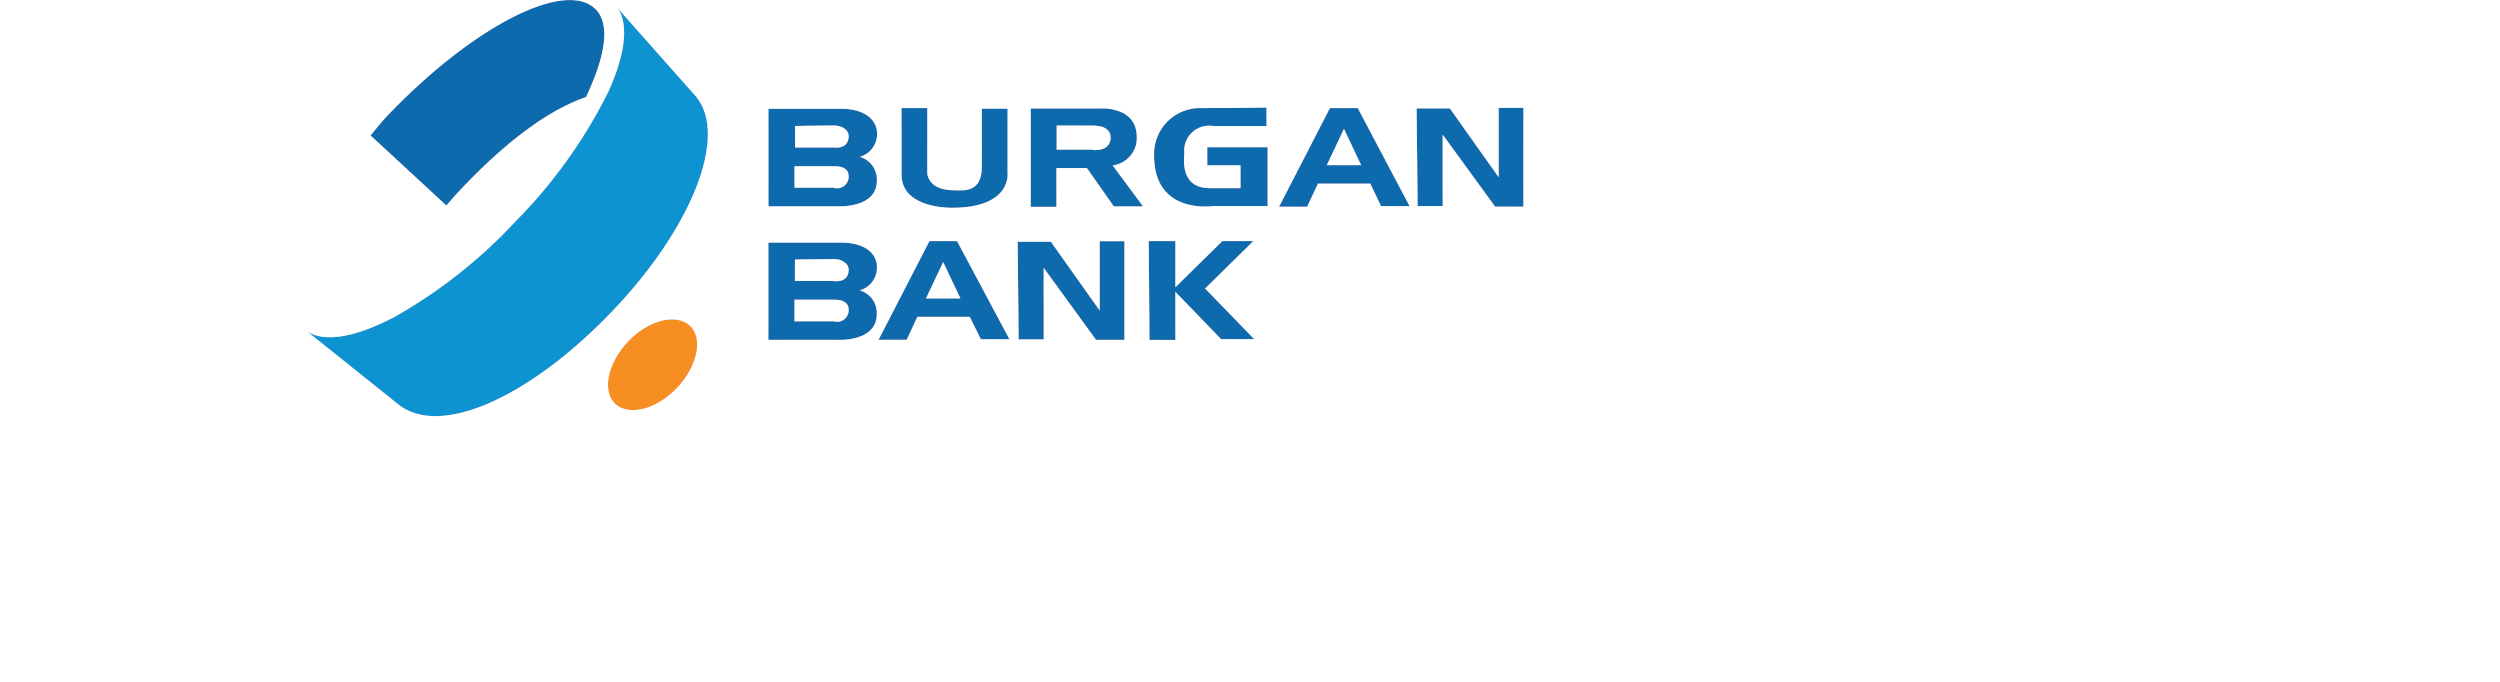
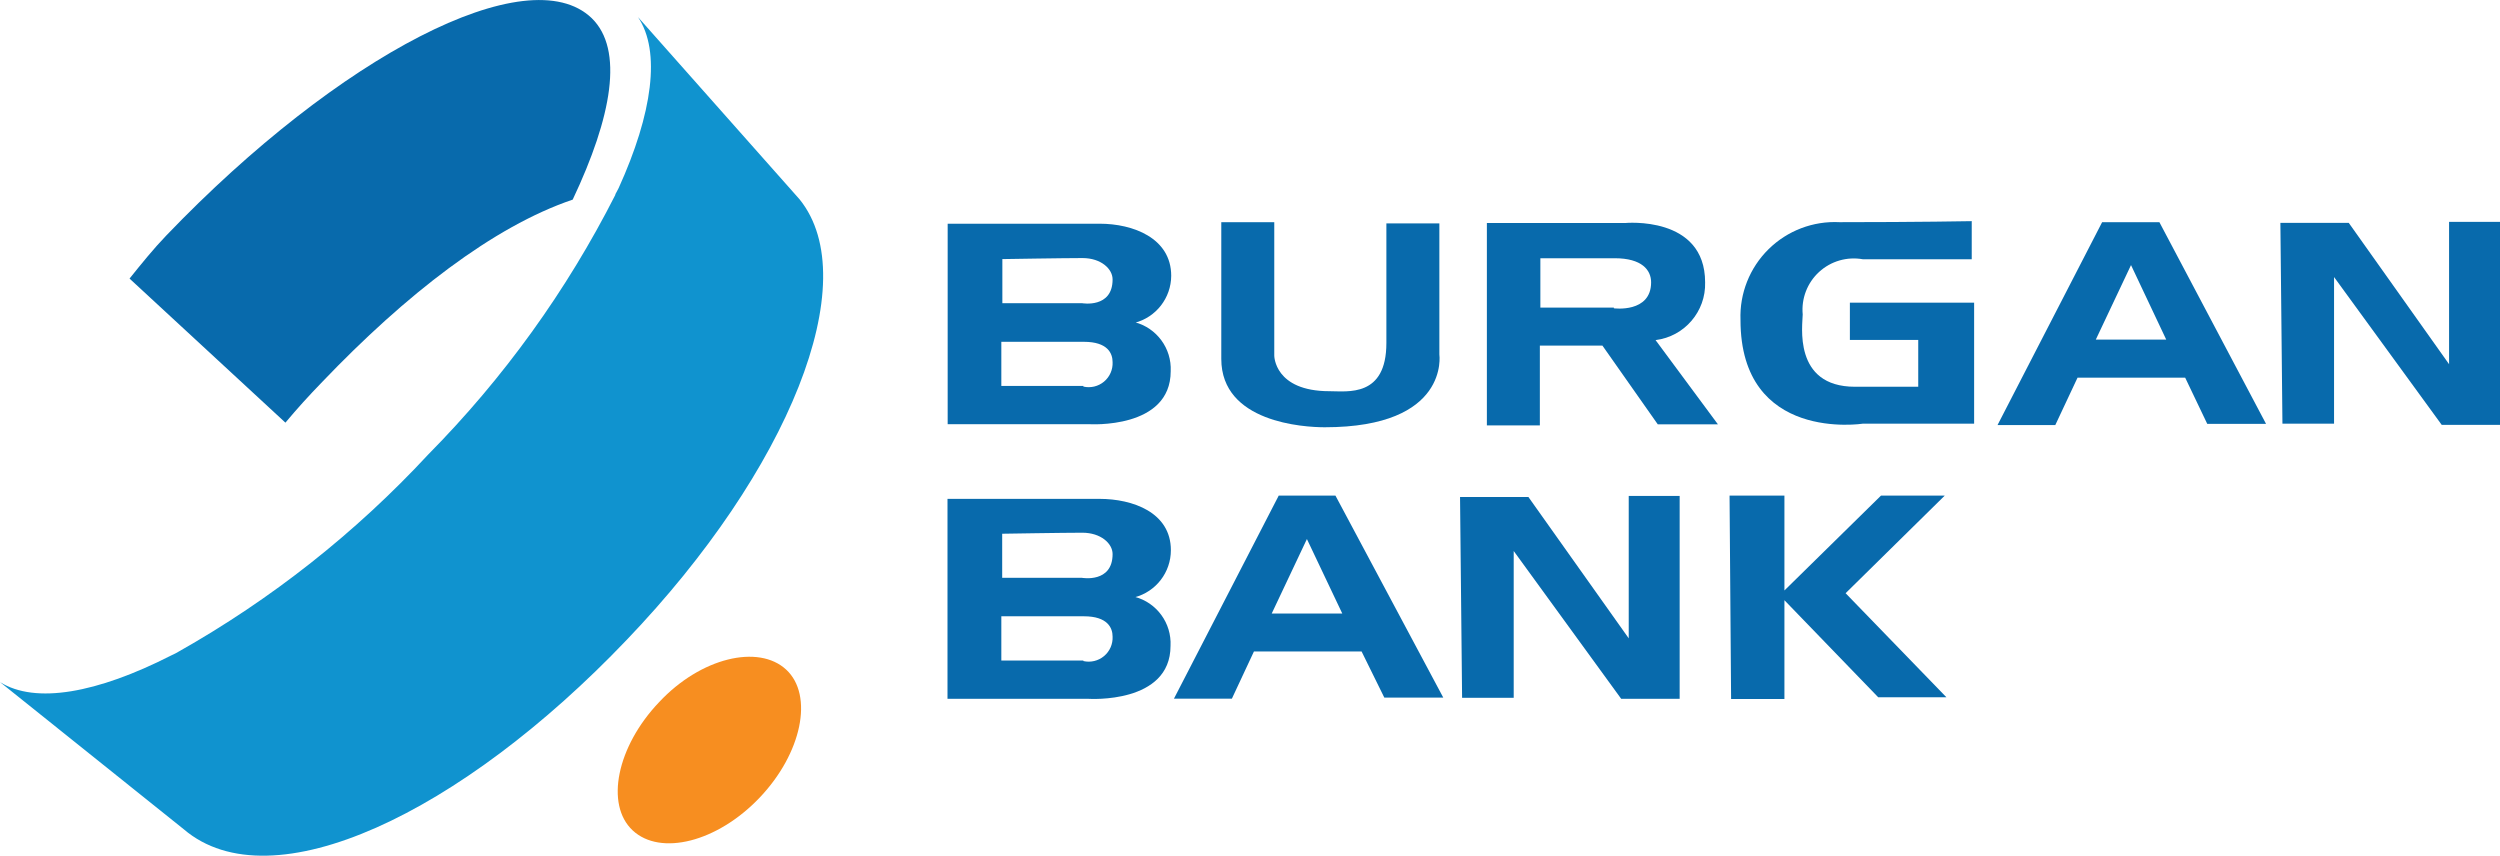
- <svg xmlns="http://www.w3.org/2000/svg" version="1.1" x="0px" y="0px" width="300.771px" height="82.032px" viewBox="0 0 226.771 82.032" enable-background="new 0 0 226.771 82.032" xml:space="preserve">
+ <svg xmlns="http://www.w3.org/2000/svg" width="146.28" height="50.07" viewBox="0 0 146.28 50.07">
  <defs>
-     <style>
-       .cls-1 { fill: #1093cf; }
-       .cls-2 { fill: #f78e20; }
-       .cls-3 { fill: #086aac; }
-     </style>
-     <filter id="white-shadow" x="-50%" y="-50%" width="200%" height="200%">
-       <feDropShadow dx="0" dy="0" stdDeviation="3" flood-color="white" />
-     </filter>
+     <style>.cls-1{fill:#1093cf;}.cls-2{fill:#f78e20;}.cls-3{fill:#086aac;}</style>
  </defs>
-   <g id="Layer_2" data-name="Layer 2" filter="url(#white-shadow)">
+   <g id="Layer_2" data-name="Layer 2">
    <g id="Layer_1-2" data-name="Layer 1">
      <path class="cls-1" d="M37.33,1l8.92,10.06.54.61c3.84,4.77-.63,15.86-10.12,25.77C27,47.58,15.89,52.91,10.75,48.52L0,39.91c2.07,1.3,5.68.65,10-1.55l.27-.13.16-.09A60.44,60.44,0,0,0,25.06,26.59,60.66,60.66,0,0,0,36,11.41c0-.07.06-.12.08-.18L36.2,11C38.18,6.64,38.68,3,37.33,1" />
      <path class="cls-2" d="M38.57,41.08c-2.48,2.6-3.17,6-1.55,7.51s4.94.69,7.42-1.91,3.18-6,1.56-7.5-5-.7-7.43,1.9" />
      <path class="cls-3" d="M34.62,1.06C30.91-2.5,19.86,3.22,9.73,13.78c-.75.78-1.46,1.66-2.15,2.52l9.12,8.43c.73-.87,1.33-1.53,2.15-2.38,4.89-5.11,10-9.09,14.66-10.67,2.3-4.86,3-8.78,1.11-10.62" />
      <path class="cls-3" d="M71.43,13h3.13v7.81s0,2.08,3.23,2.08c1.06,0,3.33.37,3.33-2.82v-7h3.1v7.67S84.84,25,77.51,25c-1.22,0-6.05-.28-6.05-4s0-8,0-8" />
      <path class="cls-3" d="M115.37,13v2.17H109a3,3,0,0,0-3.52,3.23c0,.57-.6,4.23,3.06,4.23h3.7V19.89h-4V17.71h7.27v7.08H109s-7.16,1.12-7.16-6.07A5.52,5.52,0,0,1,107.64,13c4.58,0,7.73-.06,7.73-.06" />
      <path class="cls-3" d="M94.43,18h-4.3V15.11h4.35c1.59,0,2.13.69,2.13,1.41,0,1.81-2.18,1.52-2.18,1.52m2.44,1.86a3.31,3.31,0,0,0,2.9-3.38c0-3.93-4.69-3.47-4.69-3.47H87V24.89h3.1V20.22l3.66,0L97,24.83h3.52Z" />
      <path class="cls-3" d="M63.31,17.74H58.65V15.16s3.61-.06,4.69-.06,1.76.63,1.76,1.25c0,1.71-1.79,1.39-1.79,1.39m.08,4.84h-4.8V20l4.83,0c1.4,0,1.68.68,1.68,1.19a1.4,1.4,0,0,1-1.71,1.43m3-3.73a2.86,2.86,0,0,0,2.14-2.75c0-2.22-2.25-3.05-4.18-3.05l-8.9,0V24.82h8.28s4.77.31,4.77-3.1a2.83,2.83,0,0,0-2.11-2.87" />
      <path class="cls-3" d="M63.31,33.81H58.64V31.23s3.61-.06,4.69-.06,1.77.63,1.77,1.25c0,1.71-1.79,1.39-1.79,1.39m.08,4.84h-4.8V36.06l4.83,0c1.39,0,1.68.68,1.68,1.19a1.4,1.4,0,0,1-1.71,1.43m3-3.73a2.85,2.85,0,0,0,2.12-2.76c0-2.21-2.24-3-4.17-3l-8.9,0V40.89h8.27s4.78.31,4.78-3.1a2.82,2.82,0,0,0-2.1-2.87" />
      <polygon class="cls-3" points="101.2 29 101.29 40.9 104.41 40.9 104.41 35.12 109.9 40.8 113.89 40.8 107.99 34.71 113.79 29 110.06 29 104.41 34.55 104.41 29 101.2 29" />
      <path class="cls-3" d="M74.41,35.9l2.06-4.36,2.07,4.36ZM78.14,29H74.82L68.69,40.88h3.39l1.29-2.76h6.3L81,40.82h3.45Z" />
      <polygon class="cls-3" points="85.43 29.08 89.43 29.08 95.3 37.35 95.3 29.02 98.28 29.02 98.28 40.89 94.86 40.89 88.57 32.24 88.57 40.83 85.55 40.83 85.43 29.08" />
      <path class="cls-3" d="M122.63,19.87l2.06-4.36,2.06,4.36ZM126.35,13H123l-6.12,11.87h3.38l1.3-2.77h6.3l1.29,2.7h3.44Z" />
      <polygon class="cls-3" points="133.43 13.04 137.43 13.04 143.3 21.31 143.3 12.98 146.28 12.98 146.28 24.86 142.87 24.86 136.57 16.21 136.57 24.79 133.55 24.79 133.43 13.04" />
    </g>
  </g>
</svg>
